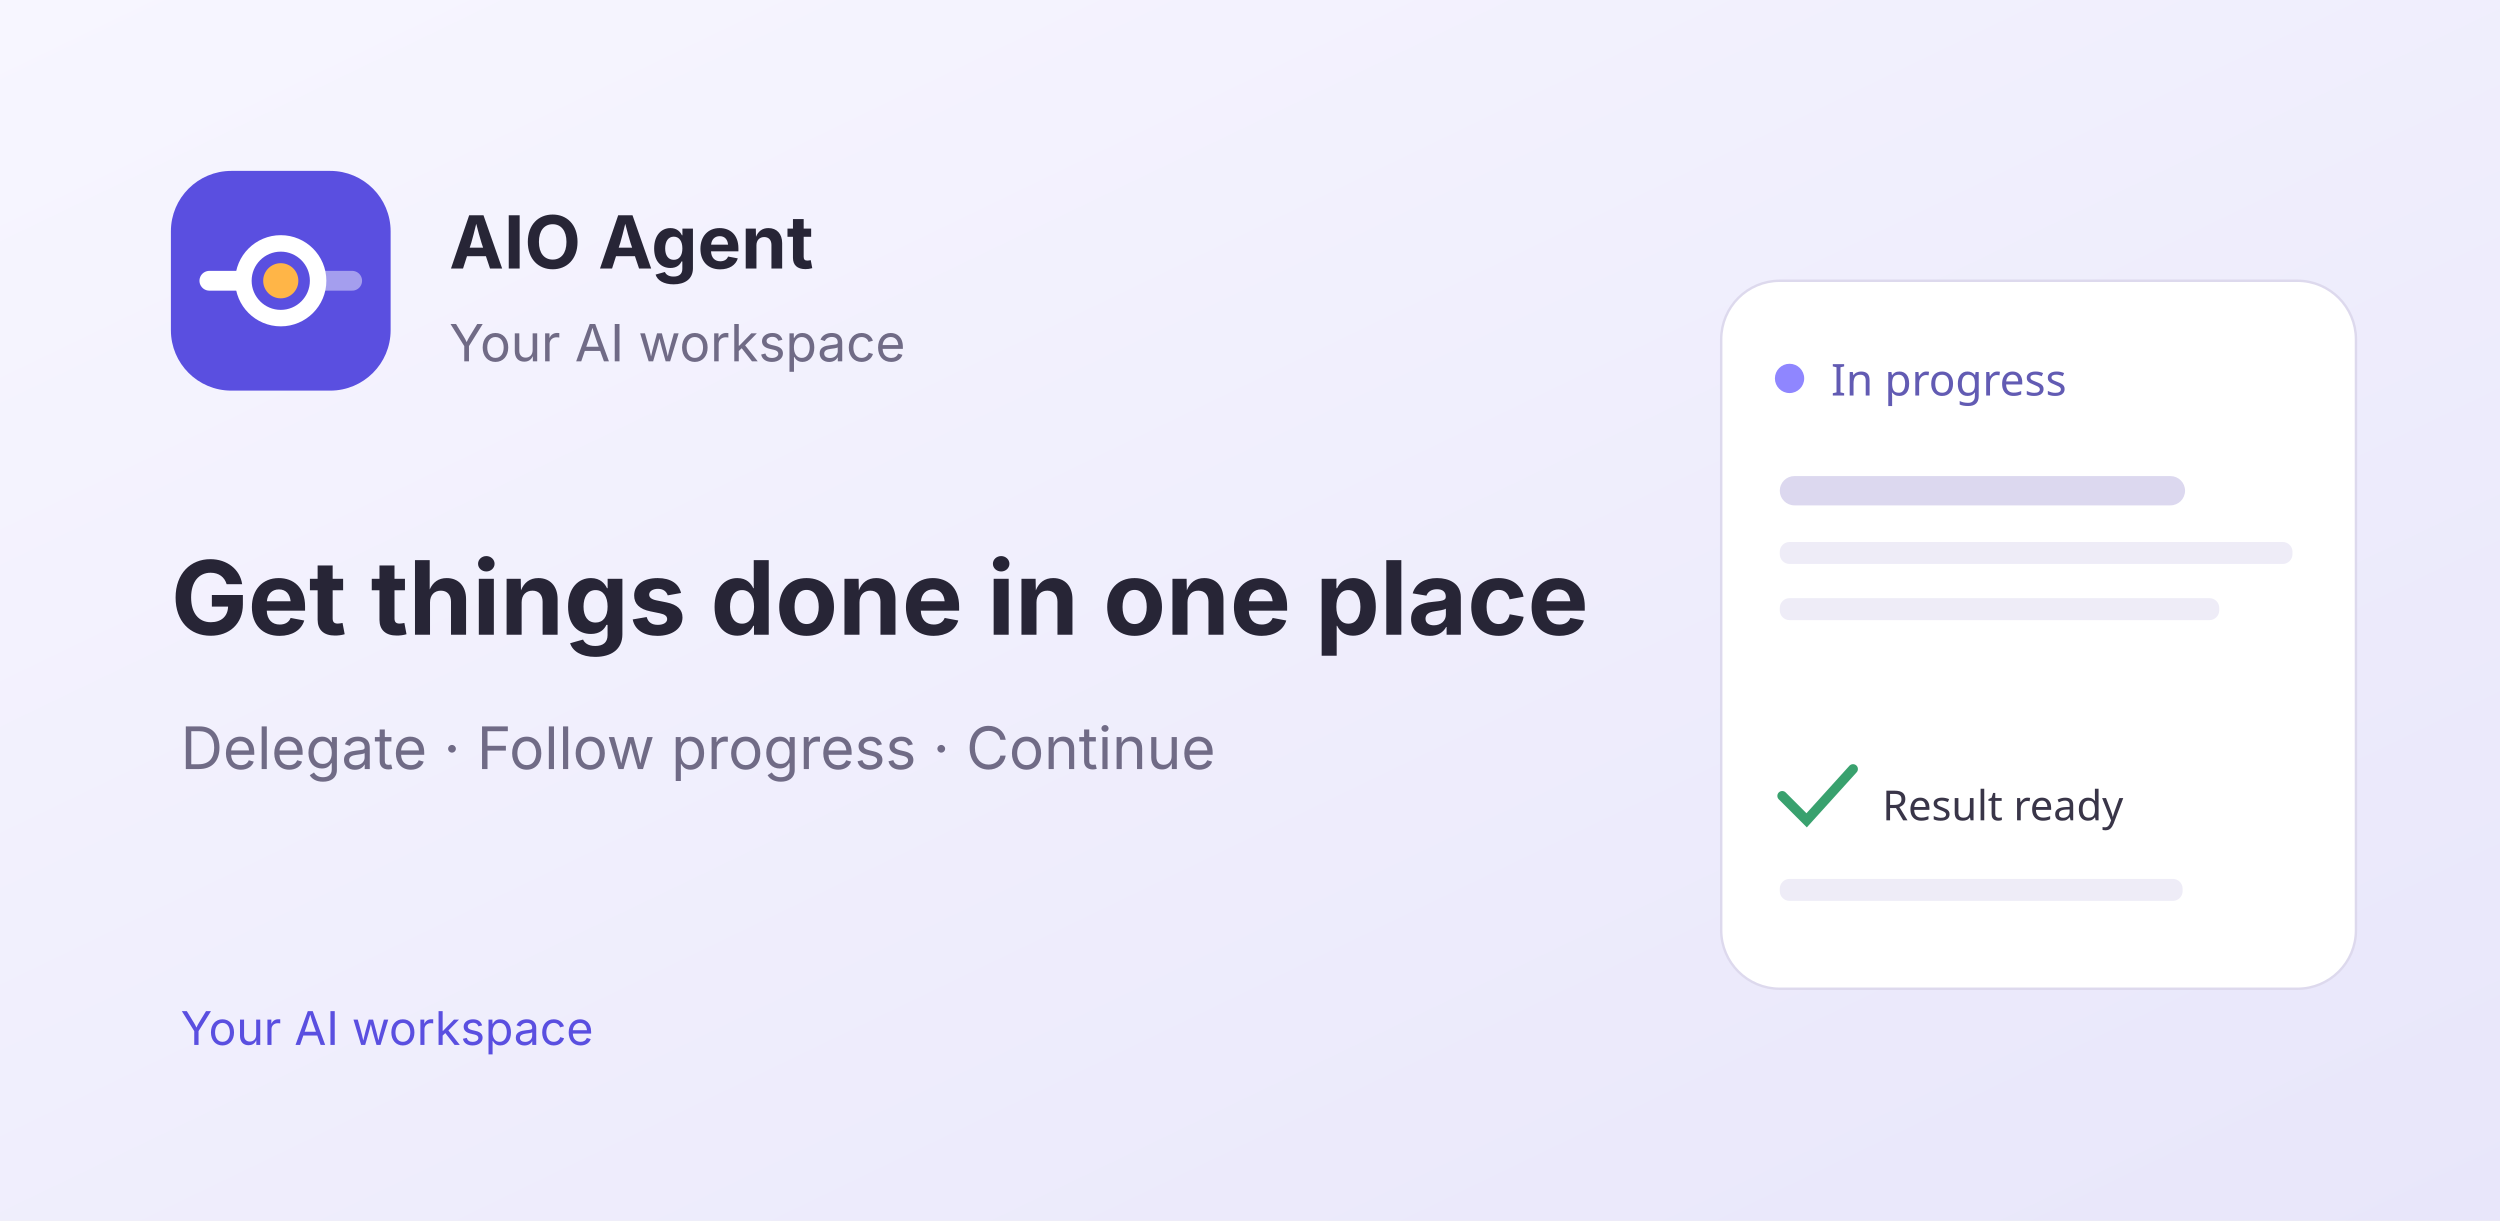
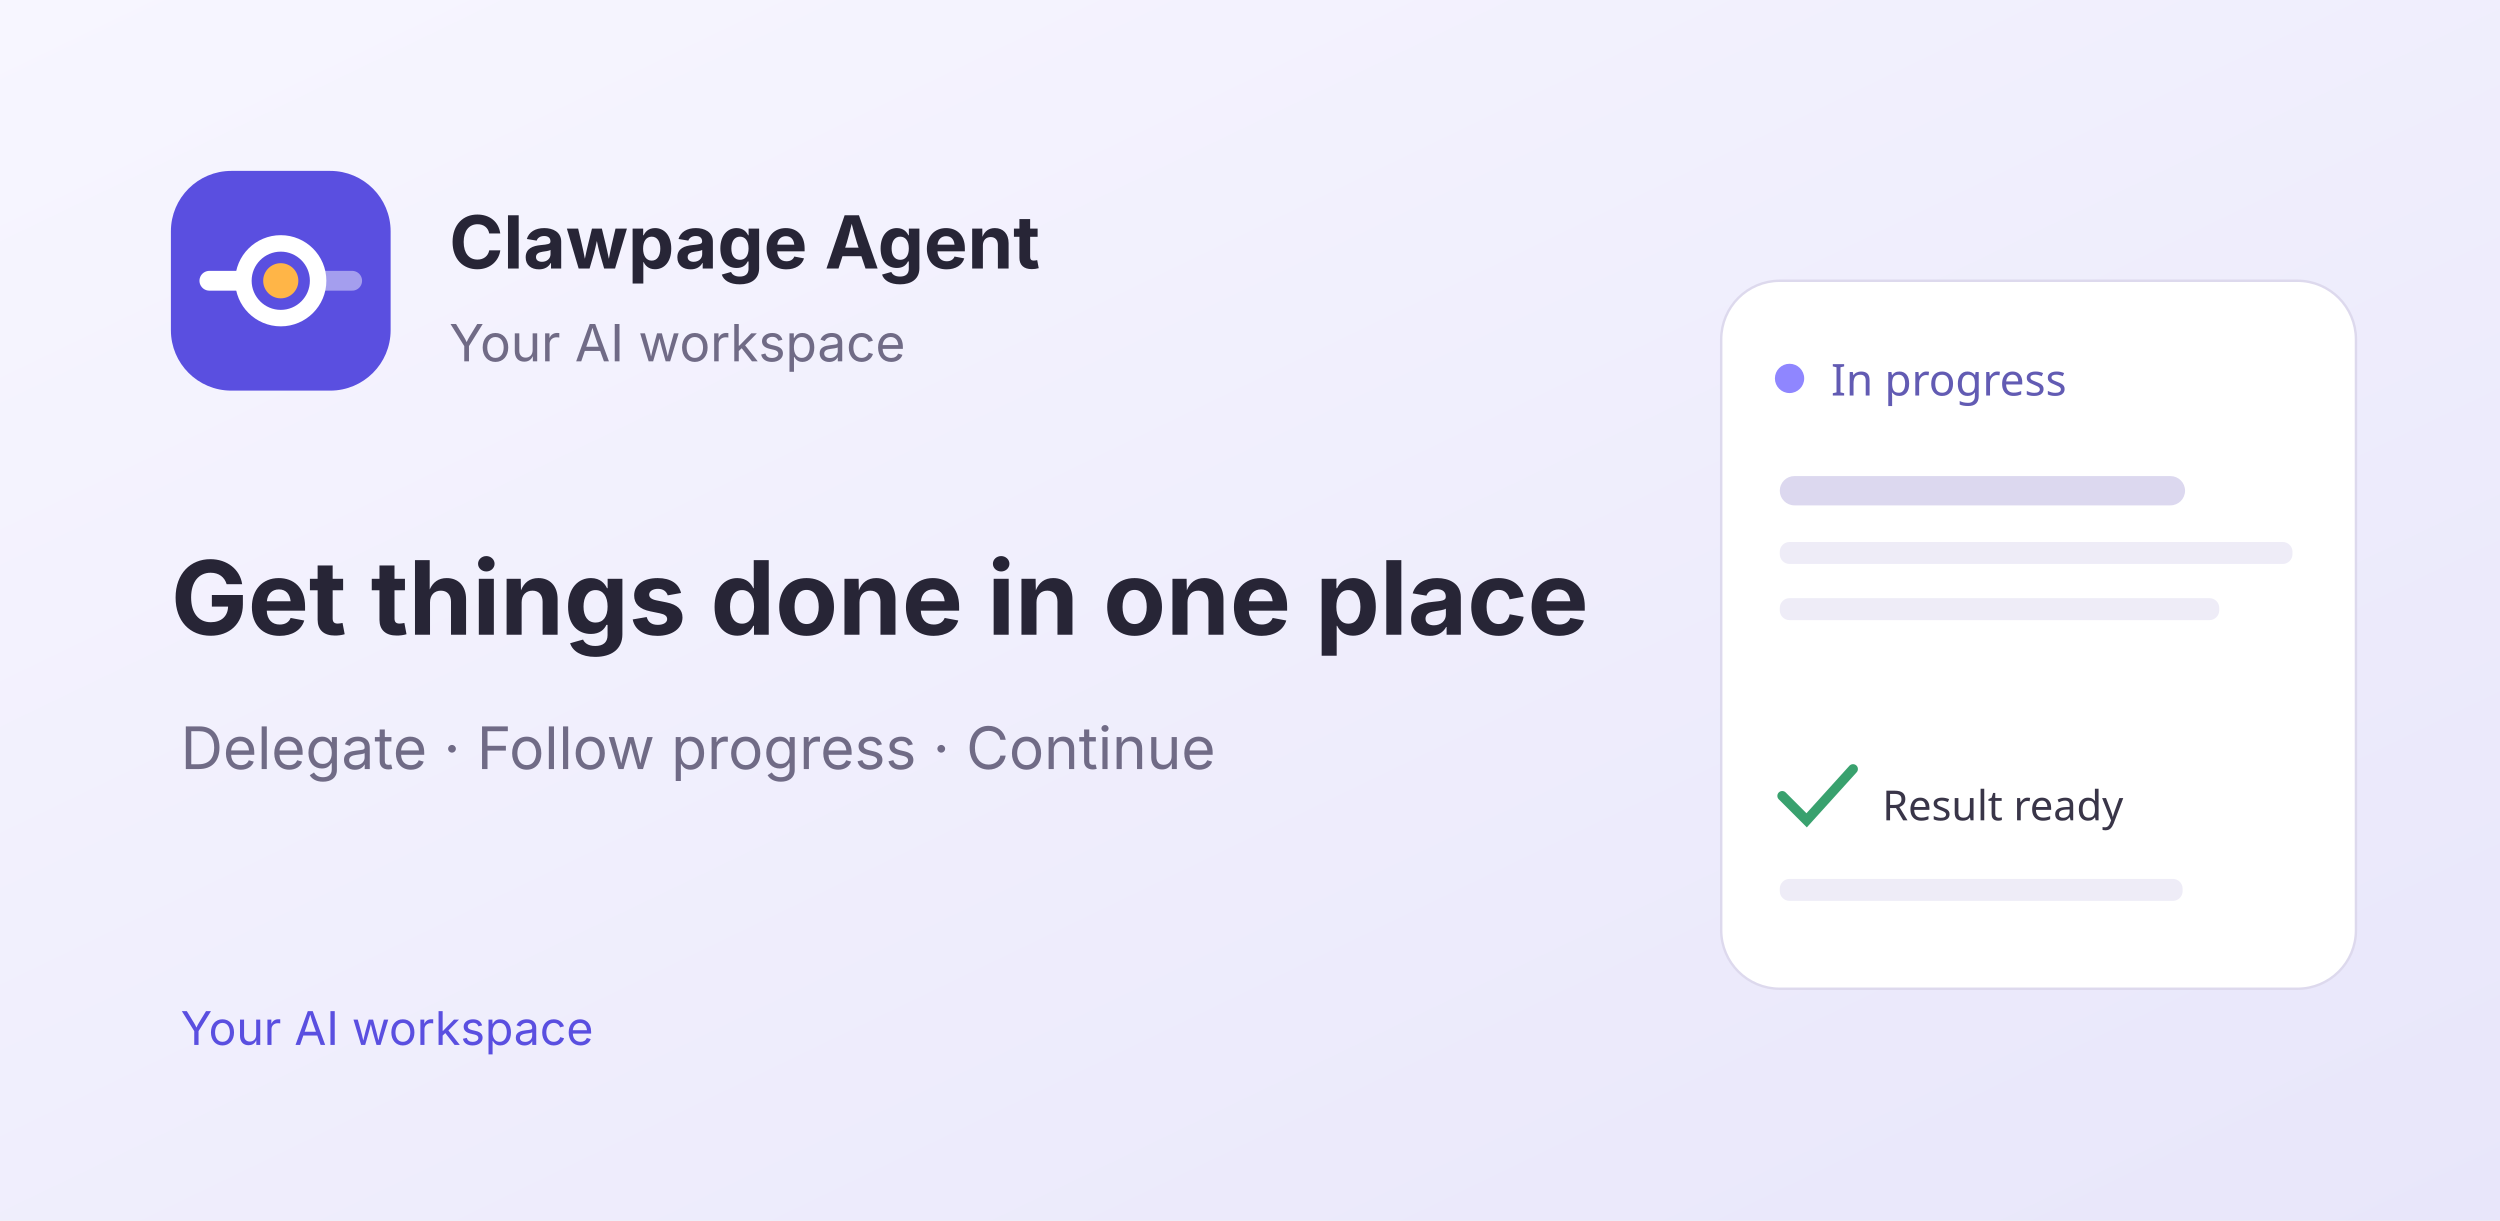
<svg xmlns="http://www.w3.org/2000/svg" width="1024" height="500" viewBox="0 0 1024 500">
  <defs>
    <linearGradient id="bg" x2="1" y2="1">
      <stop stop-color="#f7f6ff" />
      <stop offset="1" stop-color="#e8e6fa" />
    </linearGradient>
  </defs>
  <rect width="1024" height="500" fill="url(#bg)" />
  <svg x="70" y="70" width="90" height="90" viewBox="0 0 40 40">
    <rect width="40" height="40" rx="11" fill="#5a4fe0" />
    <path d="M7 20H20" stroke="#fff" stroke-width="3.6" stroke-linecap="round" />
    <path d="M20 20h13" stroke="#fff" stroke-opacity=".45" stroke-width="3.6" stroke-linecap="round" />
    <circle cx="20" cy="20" r="6.8" fill="#5a4fe0" stroke="#fff" stroke-width="3" />
    <circle cx="20" cy="20" r="3.2" fill="#ffb547" />
  </svg>
  <g font-family="-apple-system, BlinkMacSystemFont, 'PingFang SC', sans-serif">
-     <text x="184" y="110" font-size="30" font-weight="700" fill="#272536">AIO Agent</text>
+     <text x="184" y="110" font-size="30" font-weight="700" fill="#272536">Clawpage Agent</text>
    <text x="184" y="148" font-size="21" fill="#706b86">Your AI workspace</text>
    <text x="70" y="260" font-size="42" font-weight="700" fill="#272536">Get things done in one place</text>
    <text x="74" y="315" font-size="24" fill="#706b86">Delegate · Follow progress · Continue</text>
    <text x="74" y="428" font-size="19" fill="#5a4fe0">Your AI workspace</text>
  </g>
  <g transform="translate(705 115)">
    <rect width="260" height="290" rx="24" fill="#fff" stroke="#ddd9ed" />
    <circle cx="28" cy="40" r="6" fill="#8f86ff" />
    <text x="45" y="47" fill="#625bb3" font-size="18" font-family="system-ui">In progress</text>
    <rect x="24" y="80" width="166" height="12" rx="6" fill="#dcd8ef" />
    <rect x="24" y="107" width="210" height="9" rx="4" fill="#eeecf7" />
    <rect x="24" y="130" width="180" height="9" rx="4" fill="#eeecf7" />
    <path d="M25 211l10 10 19-21" fill="none" stroke="#39a16e" stroke-width="4" stroke-linecap="round" />
    <text x="66" y="221" fill="#393548" font-family="system-ui" font-size="17">Result ready</text>
    <rect x="24" y="245" width="165" height="9" rx="4" fill="#eeecf7" />
  </g>
</svg>
